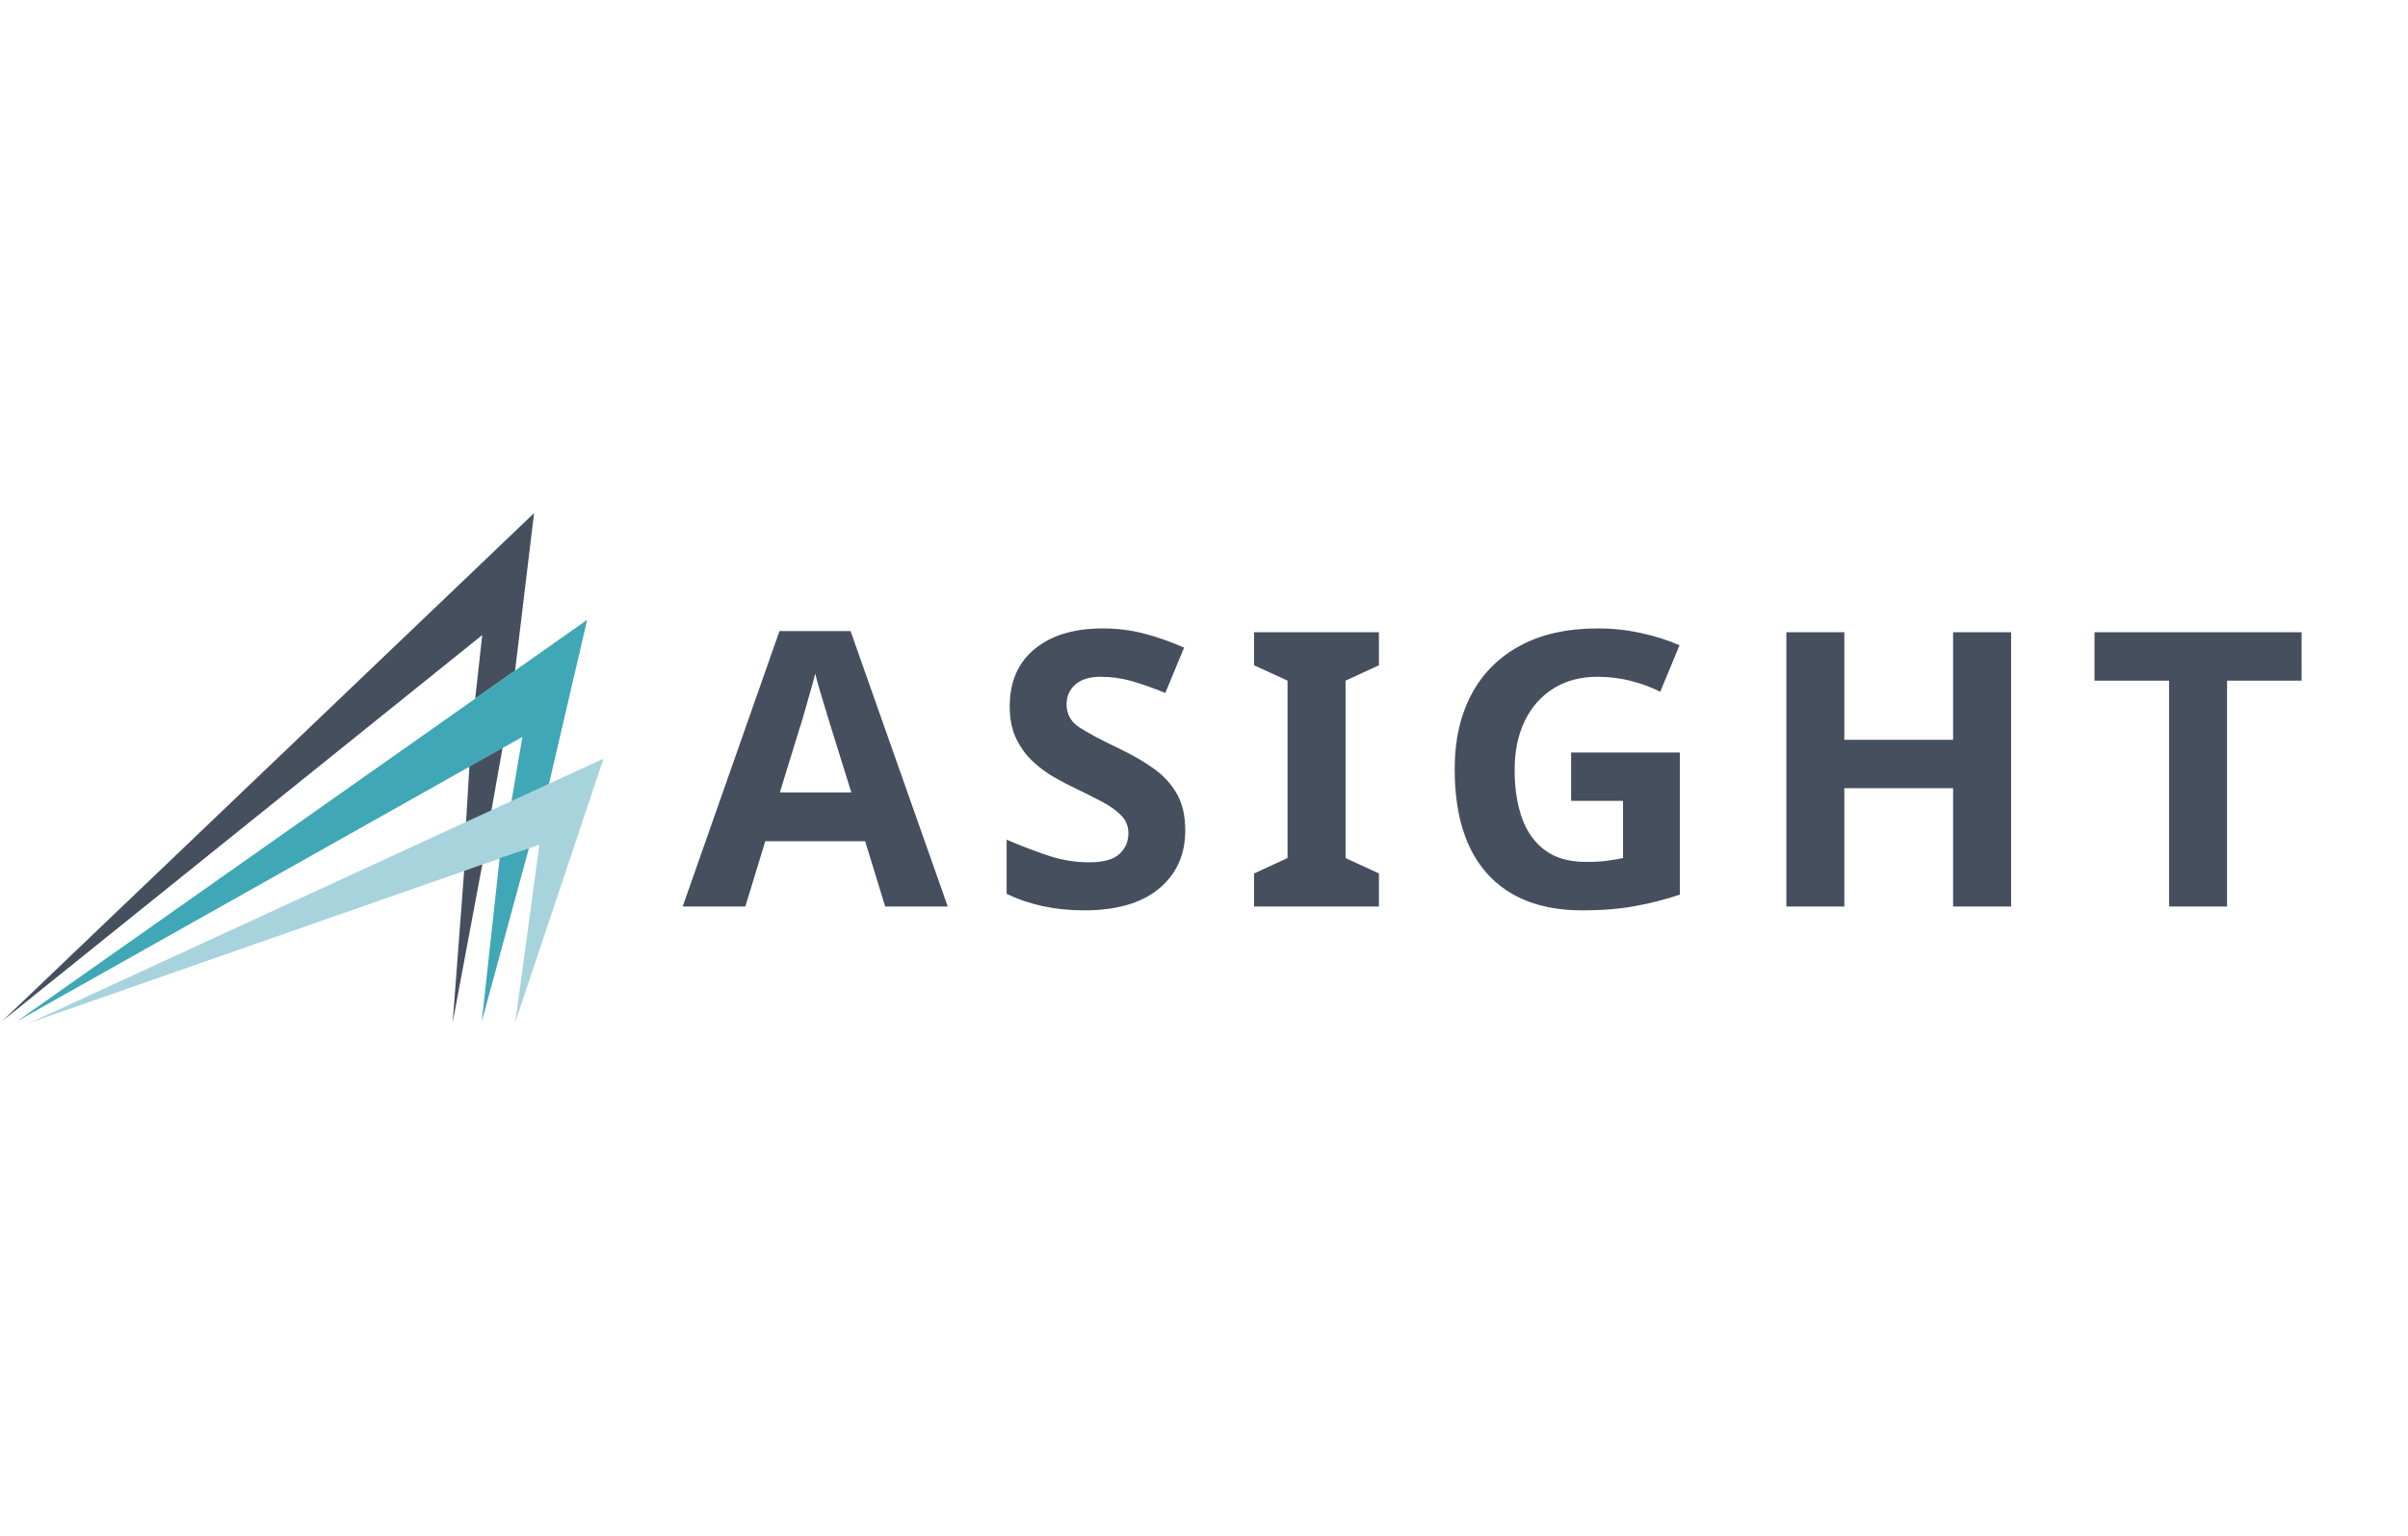
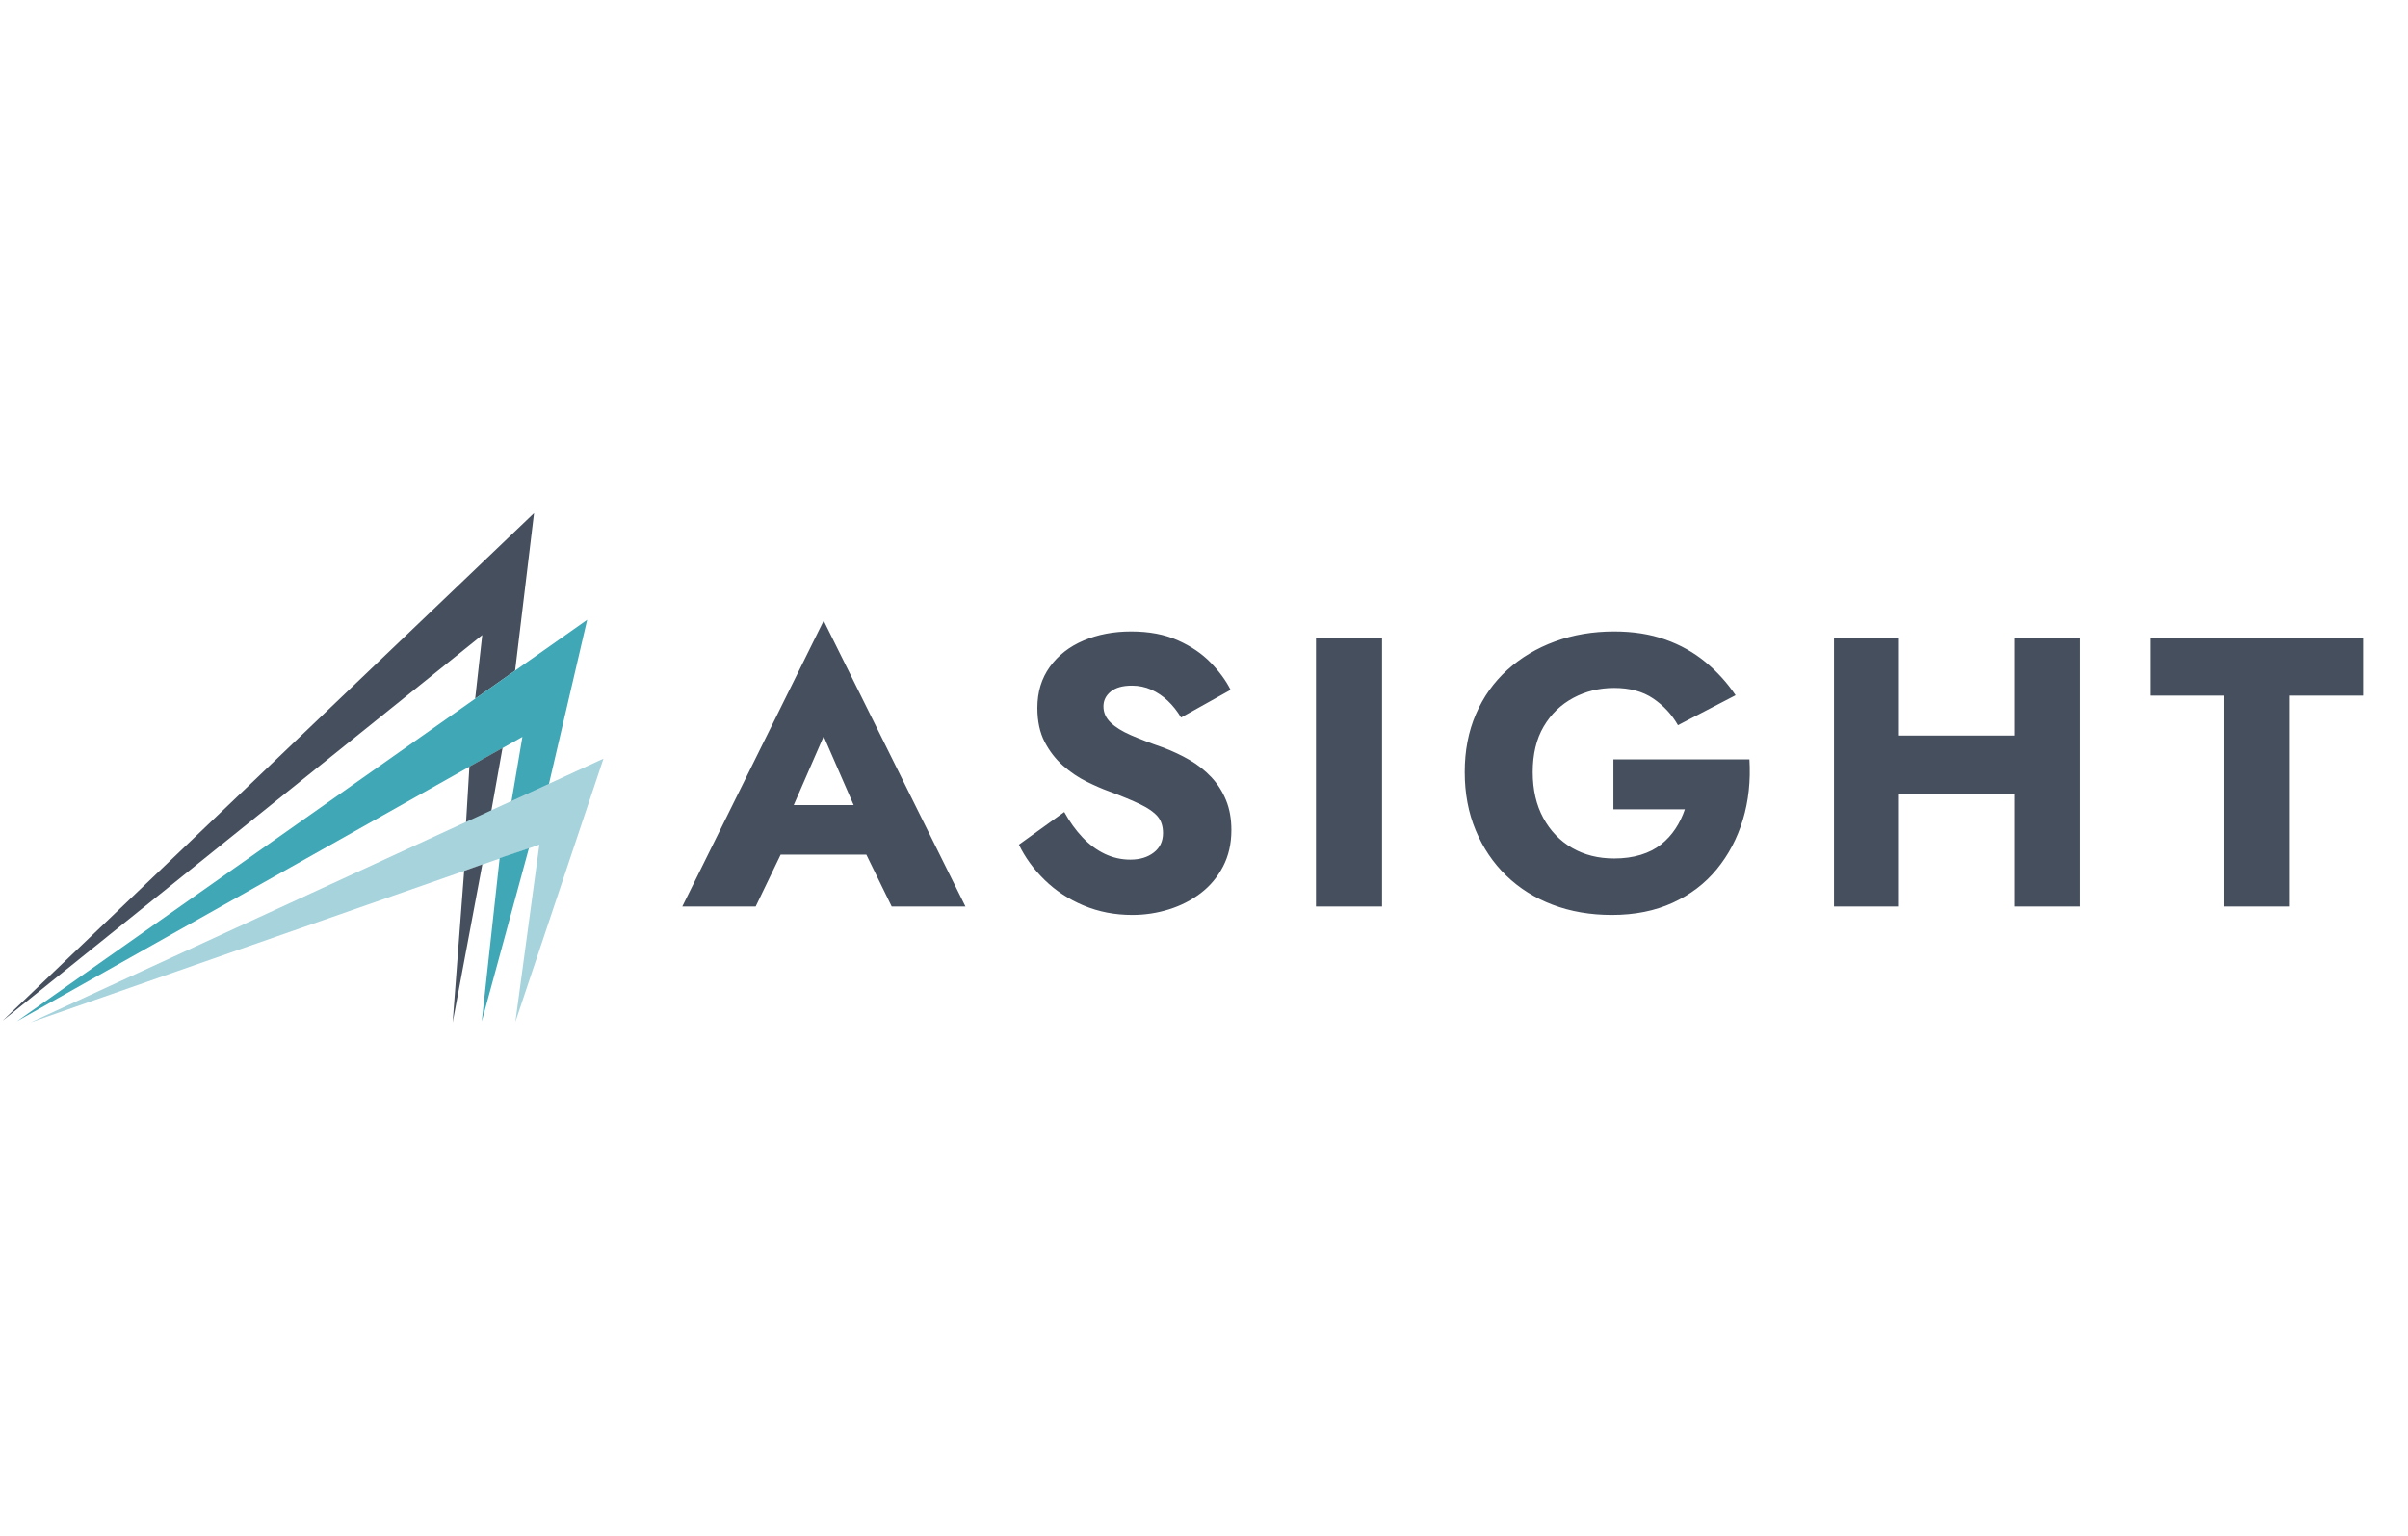
<svg xmlns="http://www.w3.org/2000/svg" version="1.1" id="svg1" width="584.96" height="373.12" viewBox="0 0 584.96 373.12">
  <defs id="defs1">
    <rect x="92.389" y="267.246" width="471.866" height="112.851" id="rect14" />
    <rect x="111.611" y="276.857" width="412.03" height="78.748" id="rect13" />
  </defs>
  <g id="layer1">
    <g id="g14" transform="matrix(0.5786612,0,0,0.5783823,-101.8855,104.1506)">
      <path style="opacity:1;fill:#454f5e;fill-opacity:1" d="m 177.144,248.756 223.122,-213.268 -7.955,66.155 -16.761,11.804 2.969,-26.745 z" id="path1" />
      <path style="opacity:1;fill:#3fa7b5;fill-opacity:1" d="M 183.228,248.939 422.571,80.298 406.372,149.9 390.716,156.953 395.379,129.483 Z" id="path9" />
      <path style="opacity:1;fill:#454f5e;fill-opacity:1" d="m 373.129,141.961 -1.425,23.731 10.581,-4.846 4.749,-26.704 z" id="path10" />
      <path style="opacity:1;fill:#a7d3dd;fill-opacity:1" d="m 188.862,249.477 240.557,-110.858 -37.007,110.639 10.09,-74.502 z" id="path11" />
      <path style="opacity:1;fill:#3fa7b5;fill-opacity:1" d="m 385.835,180.422 -7.516,68.604 19.792,-72.769 z" id="path12" />
      <path style="opacity:1;fill:#454f5e;fill-opacity:1" d="m 370.928,185.774 -4.823,63.703 12.445,-66.425 z" id="path13" />
    </g>
-     <text xml:space="preserve" id="text14" style="font-style:normal;font-variant:normal;font-weight:bold;font-stretch:normal;font-size:93.333px;font-family:Jost;-inkscape-font-specification:'Jost, Bold';font-variant-ligatures:normal;font-variant-caps:normal;font-variant-numeric:normal;font-variant-east-asian:normal;text-align:center;letter-spacing:10px;writing-mode:lr-tb;direction:ltr;white-space:pre;shape-inside:url(#rect14);display:inline;opacity:1;fill:#454f5e;fill-opacity:1" x="235.933" y="0" transform="translate(41.7647,-127.7713)">
-       <tspan x="124.076" y="348.025" id="tspan1">ASIGHT</tspan>
-     </text>
+     <path id="wordmark-asight" aria-label="ASIGHT" transform="translate(41.7647,-127.7713)" style="fill:#454f5e;fill-opacity:1" d="M147.876 335.425L168.689 335.425L174.849 348.025L192.769 348.025L158.329 278.585L123.982 348.025L141.809 348.025L147.876 335.425M151.049 323.385L158.329 306.678L165.609 323.385 M216.769 325.065L205.756 332.998Q207.996 337.665 212.009 341.585Q216.022 345.505 221.482 347.791Q226.942 350.078 233.289 350.078Q237.862 350.078 242.202 348.725Q246.542 347.371 249.949 344.758Q253.356 342.145 255.362 338.271Q257.369 334.398 257.369 329.451Q257.369 325.345 256.062 322.171Q254.756 318.998 252.469 316.571Q250.182 314.145 247.196 312.418Q244.209 310.691 240.756 309.385Q236.182 307.798 232.962 306.398Q229.742 304.998 228.016 303.318Q226.289 301.638 226.289 299.398Q226.289 297.251 228.062 295.805Q229.836 294.358 233.196 294.358Q235.716 294.358 237.909 295.338Q240.102 296.318 241.922 298.045Q243.742 299.771 245.142 302.105L257.182 295.385Q255.502 292.025 252.329 288.758Q249.156 285.491 244.349 283.345Q239.542 281.198 233.009 281.198Q226.662 281.198 221.482 283.391Q216.302 285.585 213.269 289.785Q210.236 293.985 210.236 299.771Q210.236 304.625 212.009 308.031Q213.782 311.438 216.489 313.818Q219.196 316.198 222.229 317.691Q225.262 319.185 227.596 320.025Q232.356 321.798 235.249 323.198Q238.142 324.598 239.449 326.138Q240.756 327.678 240.756 330.198Q240.756 333.185 238.516 334.911Q236.276 336.638 232.822 336.638Q229.556 336.638 226.616 335.238Q223.676 333.838 221.202 331.225Q218.729 328.611 216.769 325.065 M293.969 282.691L277.916 282.691L277.916 348.025L293.969 348.025 M350.169 312.278L350.169 324.411L367.529 324.411Q366.689 326.931 365.242 329.125Q363.796 331.318 361.742 332.951Q359.689 334.585 356.796 335.471Q353.902 336.358 350.356 336.358Q344.569 336.358 340.136 333.791Q335.702 331.225 333.136 326.511Q330.569 321.798 330.569 315.358Q330.569 308.825 333.229 304.298Q335.889 299.771 340.416 297.345Q344.942 294.918 350.356 294.918Q356.049 294.918 359.829 297.485Q363.609 300.051 365.849 303.971L379.849 296.691Q376.769 292.118 372.522 288.618Q368.276 285.118 362.769 283.158Q357.262 281.198 350.356 281.198Q342.609 281.198 335.982 283.625Q329.356 286.051 324.409 290.531Q319.462 295.011 316.756 301.311Q314.049 307.611 314.049 315.358Q314.049 323.105 316.709 329.498Q319.369 335.891 324.129 340.511Q328.889 345.131 335.422 347.605Q341.956 350.078 349.796 350.078Q358.102 350.078 364.542 347.138Q370.982 344.198 375.276 338.971Q379.569 333.745 381.622 326.931Q383.676 320.118 383.209 312.278 M463.396 282.691L447.622 282.691L447.622 306.491L419.529 306.491L419.529 282.691L403.756 282.691L403.756 348.025L419.529 348.025L419.529 320.678L447.622 320.678L447.622 348.025L463.396 348.025 M480.582 282.691L480.582 296.785L498.502 296.785L498.502 348.025L514.276 348.025L514.276 296.785L532.289 296.785L532.289 282.691" />
  </g>
</svg>
